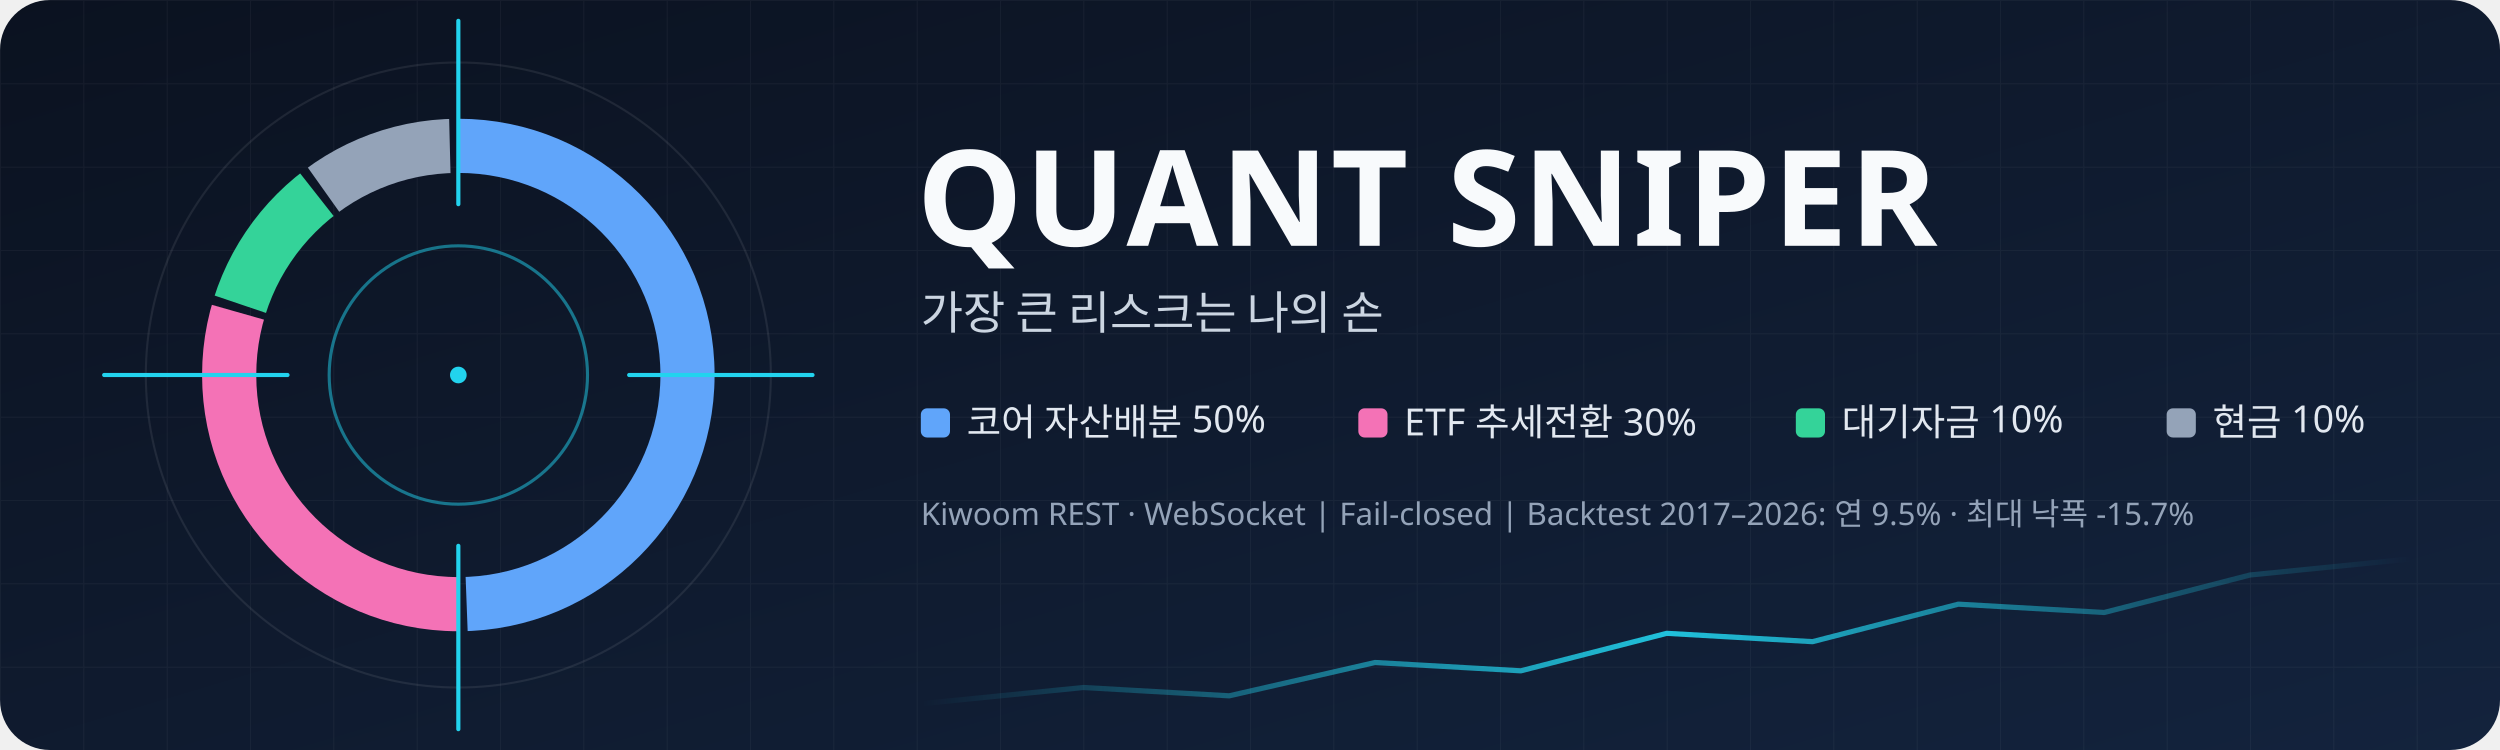
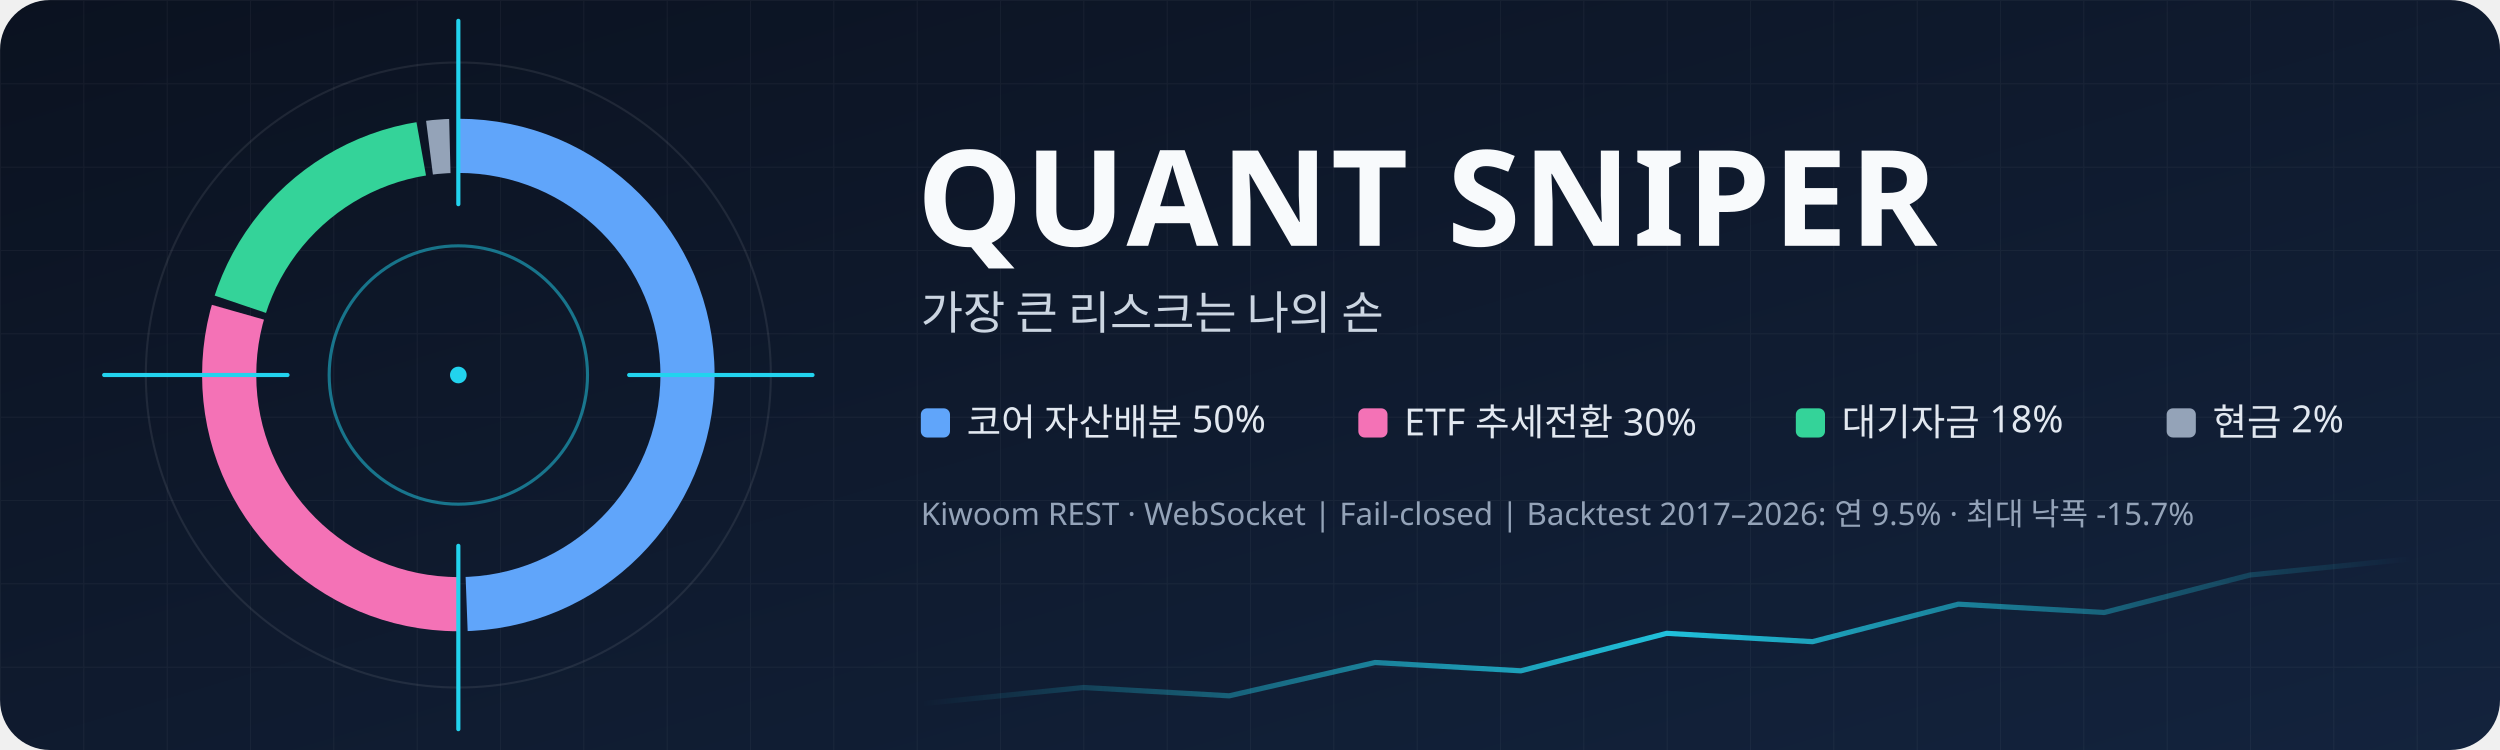
- <svg xmlns="http://www.w3.org/2000/svg" width="1200" height="360" viewBox="0 0 1200 360" role="img" aria-label="Quant Sniper: 코어 50%, 추세전환 30%, 대기자금 10%, 현금 10%">
+ <svg xmlns="http://www.w3.org/2000/svg" width="1200" height="360" viewBox="0 0 1200 360" role="img" aria-label="Quant Sniper: 코어 50%, 추세전환 30%, 대기자금 18%, 현금 2%">
  <defs>
    <linearGradient id="bg" x1="0" y1="0" x2="1" y2="1">
      <stop offset="0" stop-color="#0b1220" />
      <stop offset="1" stop-color="#13233d" />
    </linearGradient>
    <pattern id="grid" width="40" height="40" patternUnits="userSpaceOnUse">
      <path d="M40 0H0V40" fill="none" stroke="#ffffff" stroke-opacity="0.04" stroke-width="1" />
    </pattern>
    <linearGradient id="line" x1="0" y1="0" x2="1" y2="0">
      <stop offset="0" stop-color="#22d3ee" stop-opacity="0" />
      <stop offset="0.5" stop-color="#22d3ee" stop-opacity="0.9" />
      <stop offset="1" stop-color="#22d3ee" stop-opacity="0" />
    </linearGradient>
  </defs>
  <rect width="1200" height="360" rx="24" fill="url(#bg)" />
  <rect width="1200" height="360" rx="24" fill="url(#grid)" />
  <polyline points="440,338 520,330 590,334 660,318 730,322 800,304 870,308 940,290 1010,294 1080,276 1160,268" fill="none" stroke="url(#line)" stroke-width="2.5" stroke-linejoin="round" />
  <g transform="translate(220,180)">
    <circle r="150" fill="none" stroke="#ffffff" stroke-opacity="0.08" stroke-width="1" />
    <g transform="rotate(-90)" fill="none" stroke-width="26">
      <circle r="110" stroke="#60a5fa" stroke-dasharray="341.6 349.6" stroke-dashoffset="0" />
      <circle r="110" stroke="#f472b6" stroke-dasharray="203.3 487.8" stroke-dashoffset="-345.6" />
-       <circle r="110" stroke="#34d399" stroke-dasharray="65.1 626.0" stroke-dashoffset="-552.9" />
-       <circle r="110" stroke="#94a3b8" stroke-dasharray="65.1 626.0" stroke-dashoffset="-622.0" />
+       <circle r="110" stroke="#34d399" stroke-dasharray="120.4 570.7" stroke-dashoffset="-552.9" />
+       <circle r="110" stroke="#94a3b8" stroke-dasharray="9.8 681.3" stroke-dashoffset="-677.3" />
    </g>
    <g stroke="#22d3ee" stroke-width="2" stroke-linecap="round">
      <line x1="-170" y1="0" x2="-82" y2="0" />
      <line x1="82" y1="0" x2="170" y2="0" />
      <line x1="0" y1="-170" x2="0" y2="-82" />
      <line x1="0" y1="82" x2="0" y2="170" />
    </g>
    <circle r="62" fill="none" stroke="#22d3ee" stroke-opacity="0.5" stroke-width="1.5" />
    <circle r="4" fill="#22d3ee" />
  </g>
  <g font-family="Pretendard, 'Apple SD Gothic Neo', 'Malgun Gothic', 'Noto Sans KR', 'Segoe UI', sans-serif">
    <text x="440" y="118" fill="#f8fafc" font-size="64" font-weight="800" letter-spacing="1">QUANT SNIPER</text>
    <text x="442" y="158" fill="#cbd5e1" font-size="22">가장 큰 리스크는 나의 손</text>
    <g font-size="18" fill="#e2e8f0">
      <rect x="442" y="196" width="14" height="14" rx="3" fill="#60a5fa" />
      <text x="464" y="209">코어 자산배분 50%</text>
      <rect x="652" y="196" width="14" height="14" rx="3" fill="#f472b6" />
      <text x="674" y="209">ETF 추세전환 30%</text>
      <rect x="862" y="196" width="14" height="14" rx="3" fill="#34d399" />
-       <text x="884" y="209">대기자금 10%</text>
+       <text x="884" y="209">대기자금 18%</text>
      <rect x="1040" y="196" width="14" height="14" rx="3" fill="#94a3b8" />
-       <text x="1062" y="209">현금 10%</text>
+       <text x="1062" y="209">현금 2%</text>
    </g>
    <text x="442" y="252" fill="#94a3b8" font-size="15">Kiwoom REST · WebSocket  |  Fail-closed  |  Backtest 2017–2026: 연 9.5% · 최대 낙폭 -15.7%</text>
  </g>
</svg>
